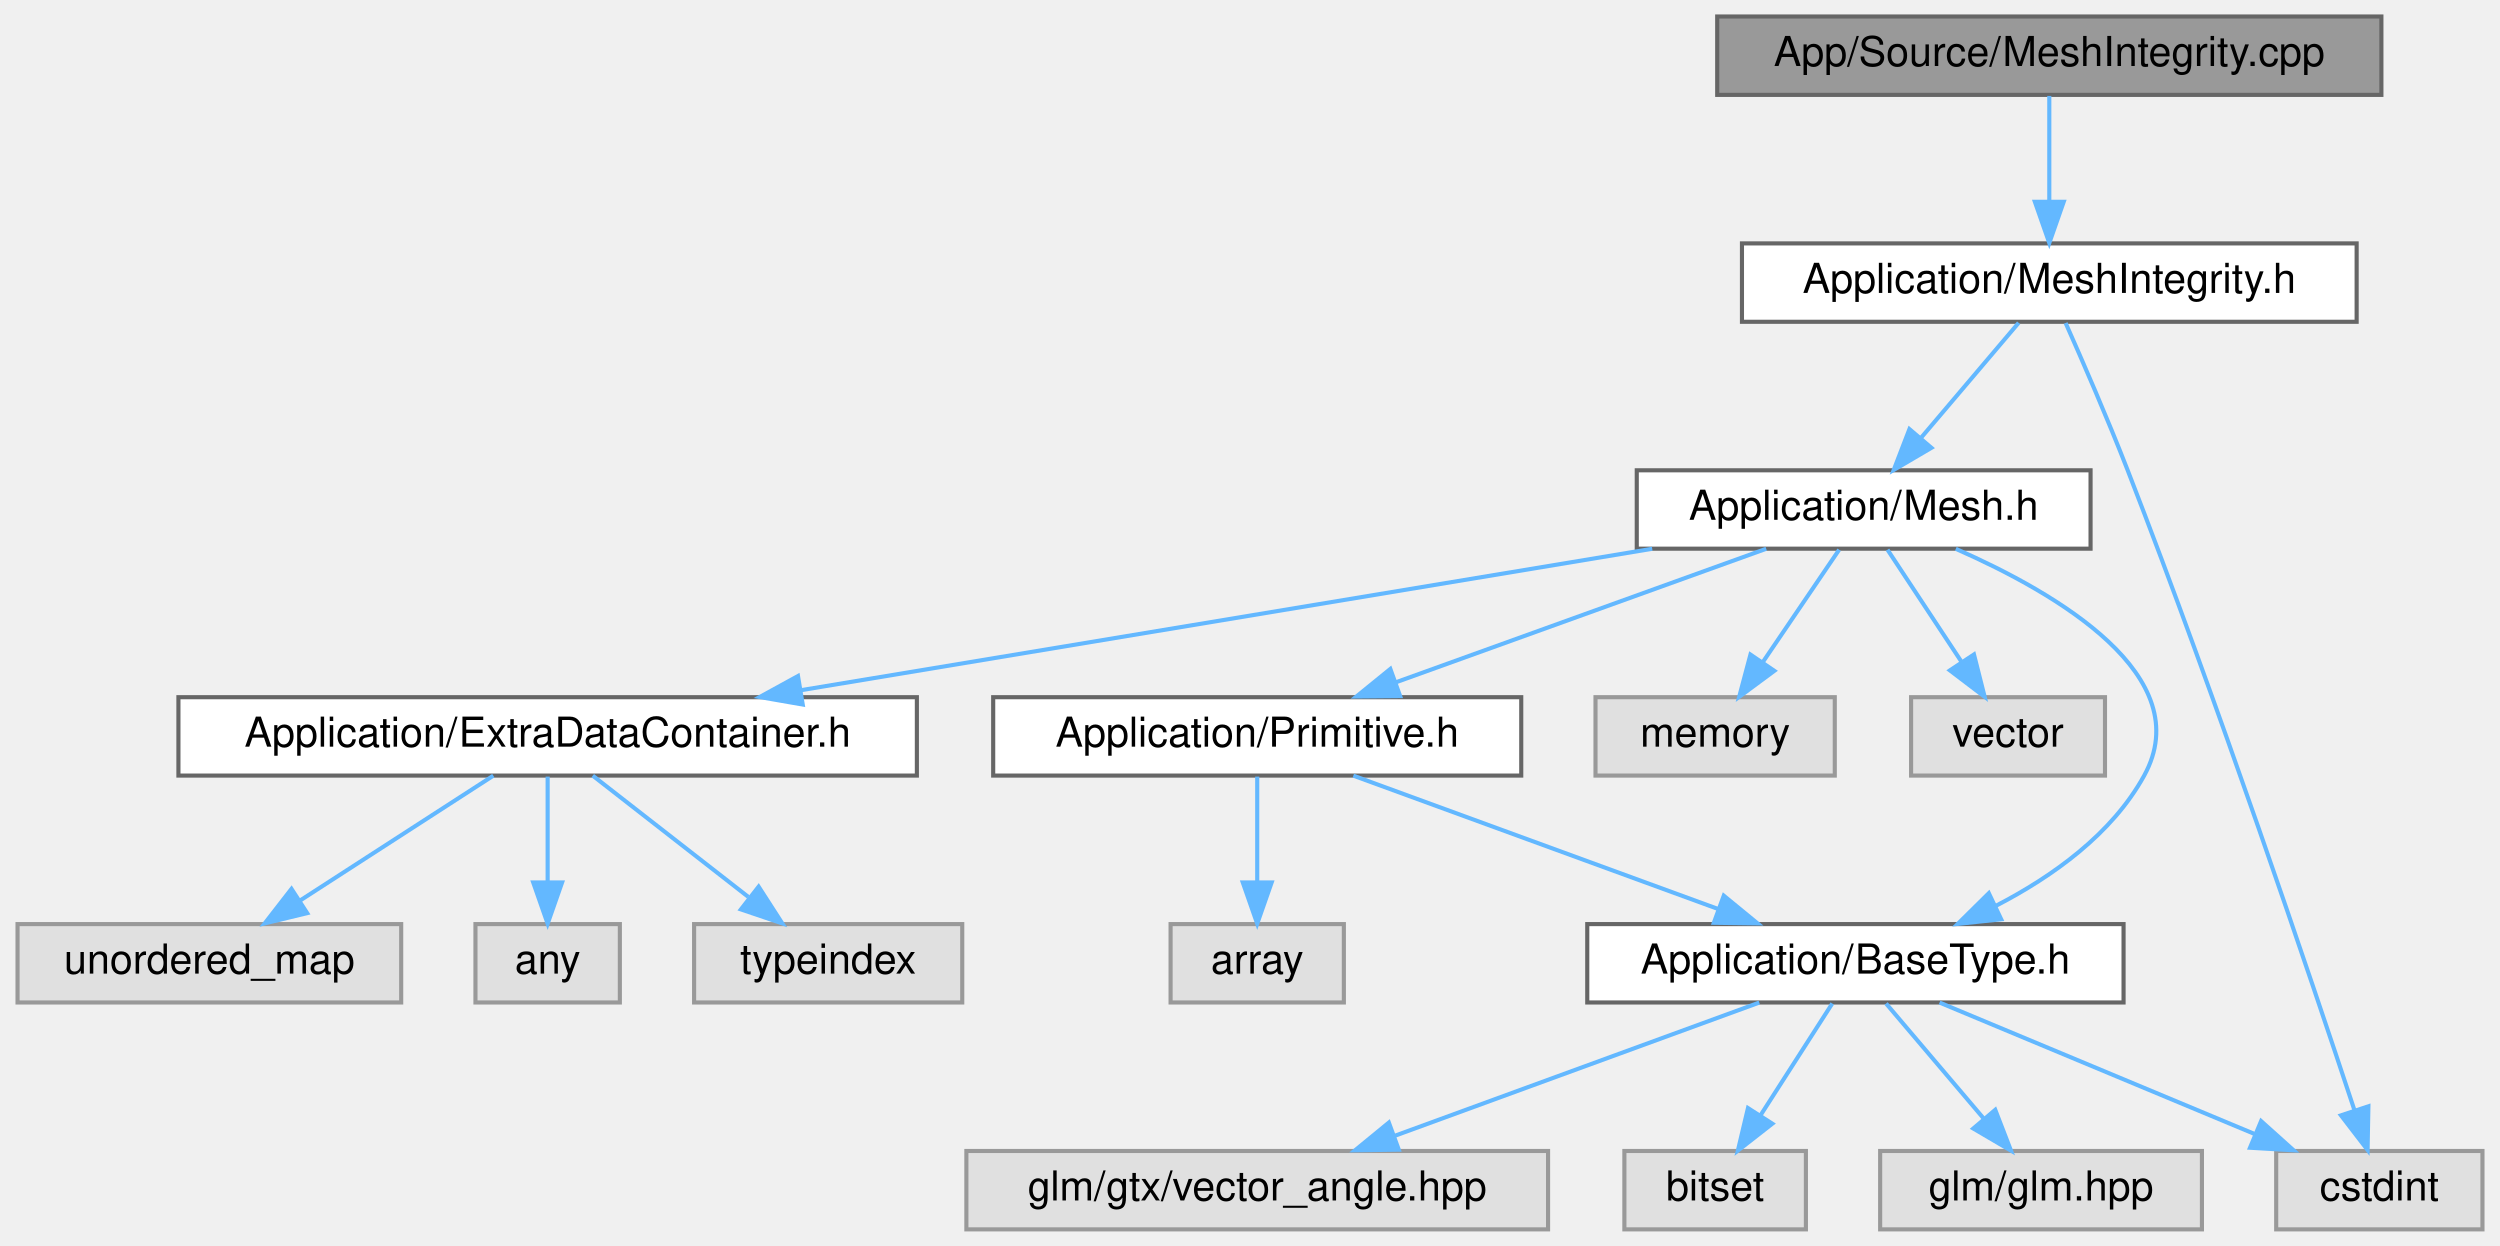
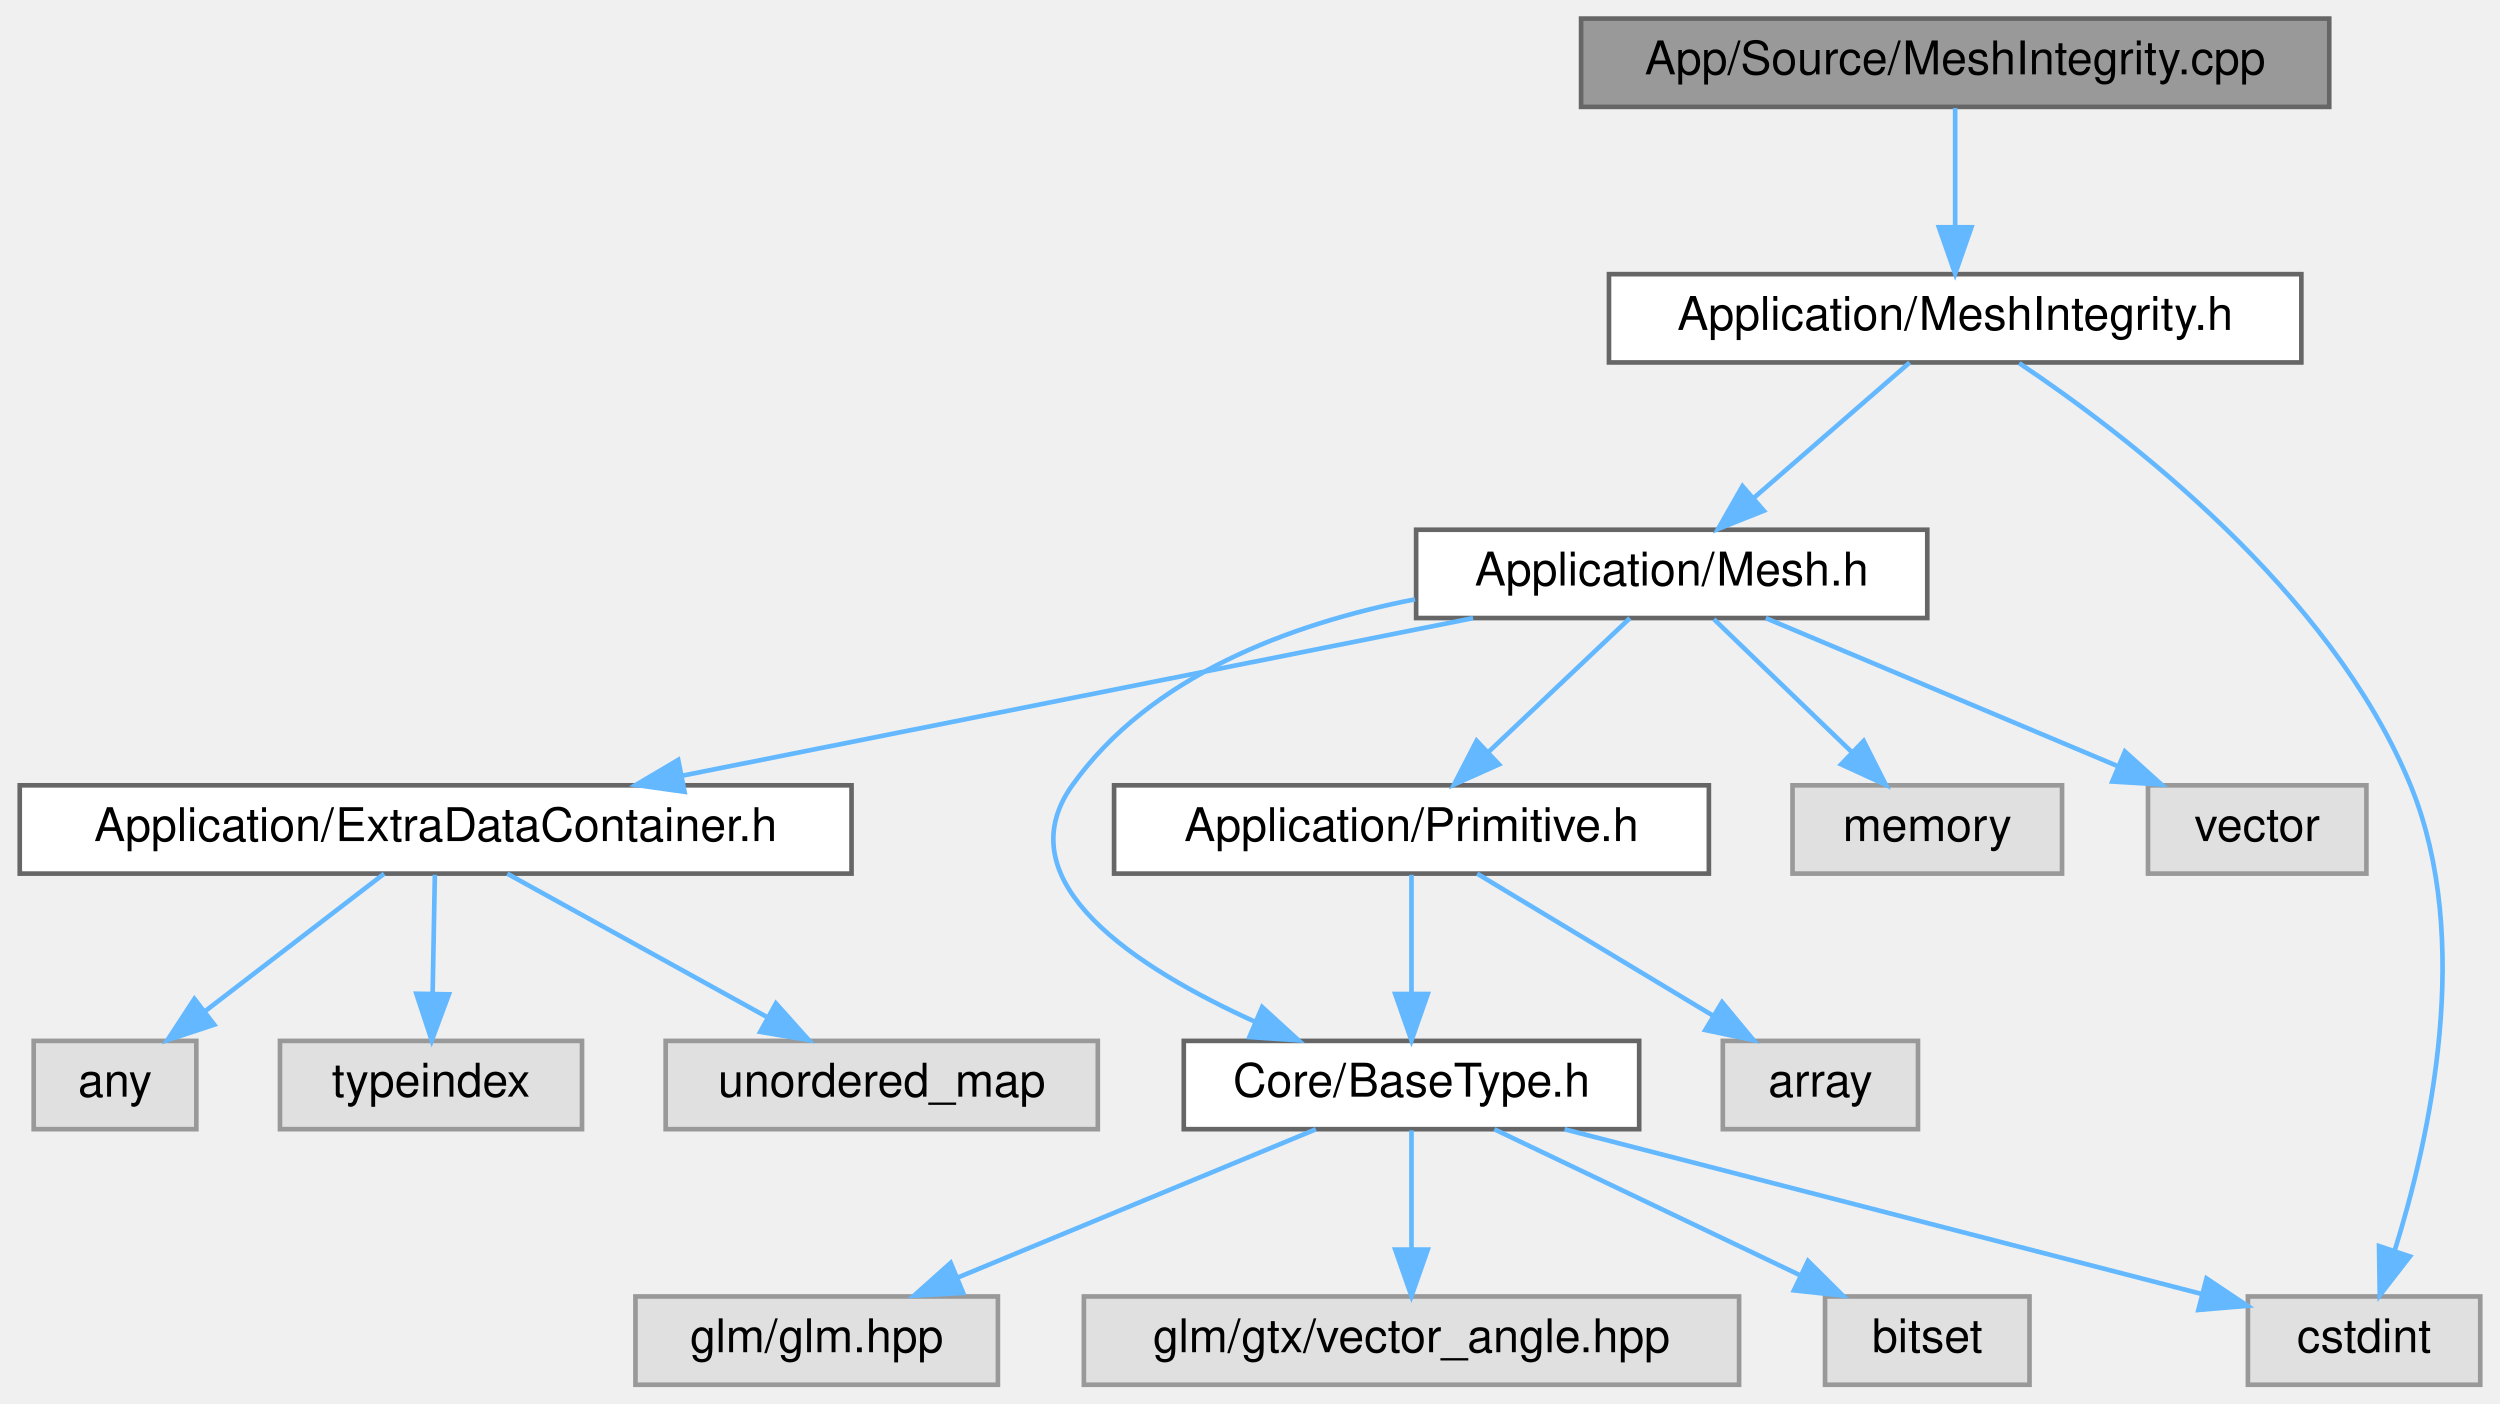
- <svg xmlns="http://www.w3.org/2000/svg" xmlns:xlink="http://www.w3.org/1999/xlink" width="606pt" height="302pt" viewBox="0.00 0.00 605.50 302.00">
+ <svg xmlns="http://www.w3.org/2000/svg" xmlns:xlink="http://www.w3.org/1999/xlink" width="538pt" height="302pt" viewBox="0.00 0.00 537.50 302.00">
  <g id="graph0" class="graph" transform="scale(1 1) rotate(0) translate(4 298)">
    <g id="Node000001" class="node">
      <g id="a_Node000001">
        <a xlink:title=" ">
-           <polygon fill="#999999" stroke="#666666" points="573,-294 412,-294 412,-275 573,-275 573,-294" />
-           <text text-anchor="middle" x="492.5" y="-282" font-family="Helvetica,sans-Serif" font-size="10.00">App/Source/MeshIntegrity.cpp</text>
+           <polygon fill="#999999" stroke="#666666" points="497,-294 336,-294 336,-275 497,-275 497,-294" />
+           <text text-anchor="middle" x="416.5" y="-282" font-family="Helvetica,sans-Serif" font-size="10.00">App/Source/MeshIntegrity.cpp</text>
        </a>
      </g>
    </g>
    <g id="Node000002" class="node">
      <g id="a_Node000002">
        <a xlink:href="MeshIntegrity_8h.html" target="_top" xlink:title=" ">
-           <polygon fill="white" stroke="#666666" points="567,-239 418,-239 418,-220 567,-220 567,-239" />
-           <text text-anchor="middle" x="492.5" y="-227" font-family="Helvetica,sans-Serif" font-size="10.00">Application/MeshIntegrity.h</text>
+           <polygon fill="white" stroke="#666666" points="491,-239 342,-239 342,-220 491,-220 491,-239" />
+           <text text-anchor="middle" x="416.5" y="-227" font-family="Helvetica,sans-Serif" font-size="10.00">Application/MeshIntegrity.h</text>
        </a>
      </g>
    </g>
    <g id="edge1_Node000001_Node000002" class="edge">
      <g id="a_edge1_Node000001_Node000002">
        <a xlink:title=" ">
-           <path fill="none" stroke="#63b8ff" d="M492.5,-274.75C492.5,-267.8 492.5,-257.85 492.5,-249.13" />
-           <polygon fill="#63b8ff" stroke="#63b8ff" points="496,-249.09 492.5,-239.09 489,-249.09 496,-249.09" />
+           <path fill="none" stroke="#63b8ff" d="M416.5,-274.75C416.5,-267.8 416.5,-257.85 416.5,-249.13" />
+           <polygon fill="#63b8ff" stroke="#63b8ff" points="420,-249.09 416.5,-239.09 413,-249.09 420,-249.09" />
        </a>
      </g>
    </g>
    <g id="Node000003" class="node">
      <g id="a_Node000003">
        <a xlink:href="Mesh_8h.html" target="_top" xlink:title=" ">
-           <polygon fill="white" stroke="#666666" points="502.5,-184 392.5,-184 392.5,-165 502.5,-165 502.5,-184" />
-           <text text-anchor="middle" x="447.5" y="-172" font-family="Helvetica,sans-Serif" font-size="10.00">Application/Mesh.h</text>
+           <polygon fill="white" stroke="#666666" points="410.5,-184 300.5,-184 300.5,-165 410.5,-165 410.5,-184" />
+           <text text-anchor="middle" x="355.5" y="-172" font-family="Helvetica,sans-Serif" font-size="10.00">Application/Mesh.h</text>
        </a>
      </g>
    </g>
    <g id="edge2_Node000002_Node000003" class="edge">
      <g id="a_edge2_Node000002_Node000003">
        <a xlink:title=" ">
-           <path fill="none" stroke="#63b8ff" d="M485.07,-219.75C478.65,-212.18 469.19,-201.05 461.38,-191.84" />
-           <polygon fill="#63b8ff" stroke="#63b8ff" points="463.93,-189.45 454.79,-184.09 458.6,-193.98 463.93,-189.45" />
+           <path fill="none" stroke="#63b8ff" d="M406.7,-219.98C397.68,-212.15 384.09,-200.34 373.18,-190.86" />
+           <polygon fill="#63b8ff" stroke="#63b8ff" points="375.32,-188.09 365.48,-184.17 370.73,-193.37 375.32,-188.09" />
+         </a>
+       </g>
+     </g>
+     <g id="Node000013" class="node">
+       <g id="a_Node000013">
+         <a xlink:title=" ">
+           <polygon fill="#e0e0e0" stroke="#999999" points="529.5,-19 479.5,-19 479.5,0 529.5,0 529.5,-19" />
+           <text text-anchor="middle" x="504.5" y="-7" font-family="Helvetica,sans-Serif" font-size="10.00">cstdint</text>
+         </a>
+       </g>
+     </g>
+     <g id="edge17_Node000002_Node000013" class="edge">
+       <g id="a_edge17_Node000002_Node000013">
+         <a xlink:title=" ">
+           <path fill="none" stroke="#63b8ff" d="M430.27,-219.86C452.94,-204.71 497.31,-170.95 514.5,-129 528.15,-95.7 518.57,-52.81 511.07,-28.83" />
+           <polygon fill="#63b8ff" stroke="#63b8ff" points="514.36,-27.61 507.87,-19.24 507.72,-29.84 514.36,-27.61" />
+         </a>
+       </g>
+     </g>
+     <g id="Node000004" class="node">
+       <g id="a_Node000004">
+         <a xlink:href="ExtraDataContainer_8h.html" target="_top" xlink:title=" ">
+           <polygon fill="white" stroke="#666666" points="179,-129 0,-129 0,-110 179,-110 179,-129" />
+           <text text-anchor="middle" x="89.5" y="-117" font-family="Helvetica,sans-Serif" font-size="10.00">Application/ExtraDataContainer.h</text>
+         </a>
+       </g>
+     </g>
+     <g id="edge3_Node000003_Node000004" class="edge">
+       <g id="a_edge3_Node000003_Node000004">
+         <a xlink:title=" ">
+           <path fill="none" stroke="#63b8ff" d="M312.76,-164.98C266.46,-155.76 192.52,-141.03 142.54,-131.07" />
+           <polygon fill="#63b8ff" stroke="#63b8ff" points="143.06,-127.6 132.57,-129.08 141.7,-134.47 143.06,-127.6" />
        </a>
      </g>
    </g>
    <g id="Node000008" class="node">
      <g id="a_Node000008">
-         <a xlink:title=" ">
-           <polygon fill="#e0e0e0" stroke="#999999" points="597.5,-19 547.5,-19 547.5,0 597.5,0 597.5,-19" />
-           <text text-anchor="middle" x="572.5" y="-7" font-family="Helvetica,sans-Serif" font-size="10.00">cstdint</text>
-         </a>
-       </g>
-     </g>
-     <g id="edge17_Node000002_Node000008" class="edge">
-       <g id="a_edge17_Node000002_Node000008">
-         <a xlink:title=" ">
-           <path fill="none" stroke="#63b8ff" d="M496.46,-219.7C500.43,-210.78 506.63,-196.53 511.5,-184 533.23,-128.1 555.92,-60.81 566.45,-28.95" />
-           <polygon fill="#63b8ff" stroke="#63b8ff" points="569.85,-29.83 569.65,-19.24 563.2,-27.64 569.85,-29.83" />
-         </a>
-       </g>
-     </g>
-     <g id="Node000004" class="node">
-       <g id="a_Node000004">
-         <a xlink:href="BaseType_8h.html" target="_top" xlink:title=" ">
-           <polygon fill="white" stroke="#666666" points="510.5,-74 380.5,-74 380.5,-55 510.5,-55 510.5,-74" />
-           <text text-anchor="middle" x="445.5" y="-62" font-family="Helvetica,sans-Serif" font-size="10.00">Application/BaseType.h</text>
-         </a>
-       </g>
-     </g>
-     <g id="edge3_Node000003_Node000004" class="edge">
-       <g id="a_edge3_Node000003_Node000004">
-         <a xlink:title=" ">
-           <path fill="none" stroke="#63b8ff" d="M469.84,-164.96C494.4,-154.17 528.72,-134.07 515.5,-110 507.73,-95.85 493.33,-85.56 479.61,-78.46" />
-           <polygon fill="#63b8ff" stroke="#63b8ff" points="480.84,-75.17 470.31,-74.05 477.84,-81.49 480.84,-75.17" />
+         <a xlink:href="Primitive_8h.html" target="_top" xlink:title=" ">
+           <polygon fill="white" stroke="#666666" points="363.5,-129 235.5,-129 235.5,-110 363.5,-110 363.5,-129" />
+           <text text-anchor="middle" x="299.5" y="-117" font-family="Helvetica,sans-Serif" font-size="10.00">Application/Primitive.h</text>
+         </a>
+       </g>
+     </g>
+     <g id="edge7_Node000003_Node000008" class="edge">
+       <g id="a_edge7_Node000003_Node000008">
+         <a xlink:title=" ">
+           <path fill="none" stroke="#63b8ff" d="M346.5,-164.98C338.31,-157.23 325.99,-145.58 316.03,-136.14" />
+           <polygon fill="#63b8ff" stroke="#63b8ff" points="318.33,-133.5 308.66,-129.17 313.52,-138.59 318.33,-133.5" />
        </a>
      </g>
    </g>
    <g id="Node000009" class="node">
      <g id="a_Node000009">
-         <a xlink:href="ExtraDataContainer_8h.html" target="_top" xlink:title=" ">
-           <polygon fill="white" stroke="#666666" points="218,-129 39,-129 39,-110 218,-110 218,-129" />
-           <text text-anchor="middle" x="128.5" y="-117" font-family="Helvetica,sans-Serif" font-size="10.00">Application/ExtraDataContainer.h</text>
-         </a>
-       </g>
-     </g>
-     <g id="edge8_Node000003_Node000009" class="edge">
-       <g id="a_edge8_Node000003_Node000009">
-         <a xlink:title=" ">
-           <path fill="none" stroke="#63b8ff" d="M396.25,-164.98C340.06,-155.65 249.93,-140.67 189.98,-130.71" />
-           <polygon fill="#63b8ff" stroke="#63b8ff" points="190.33,-127.22 179.89,-129.04 189.18,-134.13 190.33,-127.22" />
-         </a>
-       </g>
-     </g>
-     <g id="Node000013" class="node">
-       <g id="a_Node000013">
-         <a xlink:href="Primitive_8h.html" target="_top" xlink:title=" ">
-           <polygon fill="white" stroke="#666666" points="364.5,-129 236.5,-129 236.5,-110 364.5,-110 364.5,-129" />
-           <text text-anchor="middle" x="300.5" y="-117" font-family="Helvetica,sans-Serif" font-size="10.00">Application/Primitive.h</text>
-         </a>
-       </g>
-     </g>
-     <g id="edge12_Node000003_Node000013" class="edge">
-       <g id="a_edge12_Node000003_Node000013">
-         <a xlink:title=" ">
-           <path fill="none" stroke="#63b8ff" d="M423.88,-164.98C399.6,-156.23 361.55,-142.51 334.13,-132.62" />
-           <polygon fill="#63b8ff" stroke="#63b8ff" points="335.14,-129.27 324.55,-129.17 332.77,-135.85 335.14,-129.27" />
+         <a xlink:href="BaseType_8h.html" target="_top" xlink:title=" ">
+           <polygon fill="white" stroke="#666666" points="348.5,-74 250.5,-74 250.5,-55 348.5,-55 348.5,-74" />
+           <text text-anchor="middle" x="299.5" y="-62" font-family="Helvetica,sans-Serif" font-size="10.00">Core/BaseType.h</text>
+         </a>
+       </g>
+     </g>
+     <g id="edge14_Node000003_Node000009" class="edge">
+       <g id="a_edge14_Node000003_Node000009">
+         <a xlink:title=" ">
+           <path fill="none" stroke="#63b8ff" d="M300.26,-169.03C273.36,-163.74 243.28,-152.54 226.5,-129 211.65,-108.17 240.31,-89.65 265.96,-78.06" />
+           <polygon fill="#63b8ff" stroke="#63b8ff" points="267.37,-81.27 275.19,-74.12 264.62,-74.83 267.37,-81.27" />
        </a>
      </g>
    </g>
    <g id="Node000015" class="node">
      <g id="a_Node000015">
        <a xlink:title=" ">
-           <polygon fill="#e0e0e0" stroke="#999999" points="440.5,-129 382.5,-129 382.5,-110 440.5,-110 440.5,-129" />
-           <text text-anchor="middle" x="411.5" y="-117" font-family="Helvetica,sans-Serif" font-size="10.00">memory</text>
+           <polygon fill="#e0e0e0" stroke="#999999" points="439.5,-129 381.5,-129 381.5,-110 439.5,-110 439.5,-129" />
+           <text text-anchor="middle" x="410.5" y="-117" font-family="Helvetica,sans-Serif" font-size="10.00">memory</text>
        </a>
      </g>
    </g>
    <g id="edge15_Node000003_Node000015" class="edge">
      <g id="a_edge15_Node000003_Node000015">
        <a xlink:title=" ">
-           <path fill="none" stroke="#63b8ff" d="M441.56,-164.75C436.52,-157.34 429.16,-146.5 422.99,-137.41" />
-           <polygon fill="#63b8ff" stroke="#63b8ff" points="425.85,-135.39 417.33,-129.09 420.06,-139.33 425.85,-135.39" />
+           <path fill="none" stroke="#63b8ff" d="M364.58,-164.75C372.59,-157.03 384.46,-145.6 394.12,-136.28" />
+           <polygon fill="#63b8ff" stroke="#63b8ff" points="396.81,-138.55 401.59,-129.09 391.96,-133.51 396.81,-138.55" />
        </a>
      </g>
    </g>
    <g id="Node000016" class="node">
      <g id="a_Node000016">
        <a xlink:title=" ">
-           <polygon fill="#e0e0e0" stroke="#999999" points="506,-129 459,-129 459,-110 506,-110 506,-129" />
-           <text text-anchor="middle" x="482.5" y="-117" font-family="Helvetica,sans-Serif" font-size="10.00">vector</text>
+           <polygon fill="#e0e0e0" stroke="#999999" points="505,-129 458,-129 458,-110 505,-110 505,-129" />
+           <text text-anchor="middle" x="481.5" y="-117" font-family="Helvetica,sans-Serif" font-size="10.00">vector</text>
        </a>
      </g>
    </g>
    <g id="edge16_Node000003_Node000016" class="edge">
      <g id="a_edge16_Node000003_Node000016">
        <a xlink:title=" ">
-           <path fill="none" stroke="#63b8ff" d="M453.28,-164.75C458.12,-157.42 465.18,-146.73 471.14,-137.7" />
-           <polygon fill="#63b8ff" stroke="#63b8ff" points="474.24,-139.36 476.83,-129.09 468.4,-135.5 474.24,-139.36" />
+           <path fill="none" stroke="#63b8ff" d="M375.74,-164.98C396.2,-156.38 428.03,-142.99 451.43,-133.15" />
+           <polygon fill="#63b8ff" stroke="#63b8ff" points="453.03,-136.27 460.89,-129.17 450.31,-129.82 453.03,-136.27" />
        </a>
      </g>
    </g>
    <g id="Node000005" class="node">
      <g id="a_Node000005">
        <a xlink:title=" ">
-           <polygon fill="#e0e0e0" stroke="#999999" points="529.5,-19 451.5,-19 451.5,0 529.5,0 529.5,-19" />
-           <text text-anchor="middle" x="490.5" y="-7" font-family="Helvetica,sans-Serif" font-size="10.00">glm/glm.hpp</text>
+           <polygon fill="#e0e0e0" stroke="#999999" points="38,-74 3,-74 3,-55 38,-55 38,-74" />
+           <text text-anchor="middle" x="20.5" y="-62" font-family="Helvetica,sans-Serif" font-size="10.00">any</text>
        </a>
      </g>
    </g>
    <g id="edge4_Node000004_Node000005" class="edge">
      <g id="a_edge4_Node000004_Node000005">
        <a xlink:title=" ">
-           <path fill="none" stroke="#63b8ff" d="M452.93,-54.75C459.35,-47.18 468.81,-36.05 476.62,-26.84" />
-           <polygon fill="#63b8ff" stroke="#63b8ff" points="479.4,-28.98 483.21,-19.09 474.07,-24.45 479.4,-28.98" />
+           <path fill="none" stroke="#63b8ff" d="M78.41,-109.98C68.01,-102 52.24,-89.88 39.78,-80.31" />
+           <polygon fill="#63b8ff" stroke="#63b8ff" points="41.85,-77.49 31.79,-74.17 37.59,-83.04 41.85,-77.49" />
        </a>
      </g>
    </g>
    <g id="Node000006" class="node">
      <g id="a_Node000006">
        <a xlink:title=" ">
-           <polygon fill="#e0e0e0" stroke="#999999" points="371,-19 230,-19 230,0 371,0 371,-19" />
-           <text text-anchor="middle" x="300.5" y="-7" font-family="Helvetica,sans-Serif" font-size="10.00">glm/gtx/vector_angle.hpp</text>
+           <polygon fill="#e0e0e0" stroke="#999999" points="121,-74 56,-74 56,-55 121,-55 121,-74" />
+           <text text-anchor="middle" x="88.5" y="-62" font-family="Helvetica,sans-Serif" font-size="10.00">typeindex</text>
        </a>
      </g>
    </g>
    <g id="edge5_Node000004_Node000006" class="edge">
      <g id="a_edge5_Node000004_Node000006">
        <a xlink:title=" ">
-           <path fill="none" stroke="#63b8ff" d="M422.2,-54.98C398.25,-46.23 360.72,-32.51 333.67,-22.62" />
-           <polygon fill="#63b8ff" stroke="#63b8ff" points="334.81,-19.32 324.22,-19.17 332.41,-25.89 334.81,-19.32" />
+           <path fill="none" stroke="#63b8ff" d="M89.33,-109.75C89.2,-102.8 89.02,-92.85 88.85,-84.13" />
+           <polygon fill="#63b8ff" stroke="#63b8ff" points="92.35,-84.02 88.66,-74.09 85.35,-84.15 92.35,-84.02" />
        </a>
      </g>
    </g>
    <g id="Node000007" class="node">
      <g id="a_Node000007">
        <a xlink:title=" ">
-           <polygon fill="#e0e0e0" stroke="#999999" points="433.5,-19 389.5,-19 389.5,0 433.5,0 433.5,-19" />
-           <text text-anchor="middle" x="411.5" y="-7" font-family="Helvetica,sans-Serif" font-size="10.00">bitset</text>
+           <polygon fill="#e0e0e0" stroke="#999999" points="232,-74 139,-74 139,-55 232,-55 232,-74" />
+           <text text-anchor="middle" x="185.5" y="-62" font-family="Helvetica,sans-Serif" font-size="10.00">unordered_map</text>
        </a>
      </g>
    </g>
    <g id="edge6_Node000004_Node000007" class="edge">
      <g id="a_edge6_Node000004_Node000007">
        <a xlink:title=" ">
-           <path fill="none" stroke="#63b8ff" d="M439.89,-54.75C435.18,-47.42 428.33,-36.73 422.53,-27.7" />
-           <polygon fill="#63b8ff" stroke="#63b8ff" points="425.36,-25.62 417.01,-19.09 419.46,-29.4 425.36,-25.62" />
-         </a>
-       </g>
-     </g>
-     <g id="edge7_Node000004_Node000008" class="edge">
-       <g id="a_edge7_Node000004_Node000008">
-         <a xlink:title=" ">
-           <path fill="none" stroke="#63b8ff" d="M465.9,-54.98C486.52,-46.38 518.61,-32.99 542.19,-23.15" />
-           <polygon fill="#63b8ff" stroke="#63b8ff" points="543.84,-26.25 551.72,-19.17 541.15,-19.79 543.84,-26.25" />
+           <path fill="none" stroke="#63b8ff" d="M104.92,-109.98C119.95,-101.69 143.04,-88.94 160.66,-79.22" />
+           <polygon fill="#63b8ff" stroke="#63b8ff" points="162.73,-82.07 169.8,-74.17 159.35,-75.94 162.73,-82.07" />
+         </a>
+       </g>
+     </g>
+     <g id="edge8_Node000008_Node000009" class="edge">
+       <g id="a_edge8_Node000008_Node000009">
+         <a xlink:title=" ">
+           <path fill="none" stroke="#63b8ff" d="M299.5,-109.75C299.5,-102.8 299.5,-92.85 299.5,-84.13" />
+           <polygon fill="#63b8ff" stroke="#63b8ff" points="303,-84.09 299.5,-74.09 296,-84.09 303,-84.09" />
+         </a>
+       </g>
+     </g>
+     <g id="Node000014" class="node">
+       <g id="a_Node000014">
+         <a xlink:title=" ">
+           <polygon fill="#e0e0e0" stroke="#999999" points="408.5,-74 366.5,-74 366.5,-55 408.5,-55 408.5,-74" />
+           <text text-anchor="middle" x="387.5" y="-62" font-family="Helvetica,sans-Serif" font-size="10.00">array</text>
+         </a>
+       </g>
+     </g>
+     <g id="edge13_Node000008_Node000014" class="edge">
+       <g id="a_edge13_Node000008_Node000014">
+         <a xlink:title=" ">
+           <path fill="none" stroke="#63b8ff" d="M313.64,-109.98C327.29,-101.77 348.19,-89.18 364.28,-79.49" />
+           <polygon fill="#63b8ff" stroke="#63b8ff" points="366.34,-82.33 373.1,-74.17 362.73,-76.33 366.34,-82.33" />
        </a>
      </g>
    </g>
    <g id="Node000010" class="node">
      <g id="a_Node000010">
        <a xlink:title=" ">
-           <polygon fill="#e0e0e0" stroke="#999999" points="146,-74 111,-74 111,-55 146,-55 146,-74" />
-           <text text-anchor="middle" x="128.5" y="-62" font-family="Helvetica,sans-Serif" font-size="10.00">any</text>
+           <polygon fill="#e0e0e0" stroke="#999999" points="210.5,-19 132.5,-19 132.5,0 210.5,0 210.5,-19" />
+           <text text-anchor="middle" x="171.5" y="-7" font-family="Helvetica,sans-Serif" font-size="10.00">glm/glm.hpp</text>
        </a>
      </g>
    </g>
    <g id="edge9_Node000009_Node000010" class="edge">
      <g id="a_edge9_Node000009_Node000010">
        <a xlink:title=" ">
-           <path fill="none" stroke="#63b8ff" d="M128.5,-109.75C128.5,-102.8 128.5,-92.85 128.5,-84.13" />
-           <polygon fill="#63b8ff" stroke="#63b8ff" points="132,-84.09 128.5,-74.09 125,-84.09 132,-84.09" />
+           <path fill="none" stroke="#63b8ff" d="M278.93,-54.98C258.07,-46.34 225.53,-32.87 201.73,-23.02" />
+           <polygon fill="#63b8ff" stroke="#63b8ff" points="203.02,-19.76 192.44,-19.17 200.34,-26.23 203.02,-19.76" />
        </a>
      </g>
    </g>
    <g id="Node000011" class="node">
      <g id="a_Node000011">
        <a xlink:title=" ">
-           <polygon fill="#e0e0e0" stroke="#999999" points="229,-74 164,-74 164,-55 229,-55 229,-74" />
-           <text text-anchor="middle" x="196.5" y="-62" font-family="Helvetica,sans-Serif" font-size="10.00">typeindex</text>
+           <polygon fill="#e0e0e0" stroke="#999999" points="370,-19 229,-19 229,0 370,0 370,-19" />
+           <text text-anchor="middle" x="299.5" y="-7" font-family="Helvetica,sans-Serif" font-size="10.00">glm/gtx/vector_angle.hpp</text>
        </a>
      </g>
    </g>
    <g id="edge10_Node000009_Node000011" class="edge">
      <g id="a_edge10_Node000009_Node000011">
        <a xlink:title=" ">
-           <path fill="none" stroke="#63b8ff" d="M139.43,-109.98C149.58,-102.07 164.92,-90.11 177.15,-80.58" />
-           <polygon fill="#63b8ff" stroke="#63b8ff" points="179.64,-83.08 185.38,-74.17 175.34,-77.56 179.64,-83.08" />
+           <path fill="none" stroke="#63b8ff" d="M299.5,-54.75C299.5,-47.8 299.5,-37.85 299.5,-29.13" />
+           <polygon fill="#63b8ff" stroke="#63b8ff" points="303,-29.09 299.5,-19.09 296,-29.09 303,-29.09" />
        </a>
      </g>
    </g>
    <g id="Node000012" class="node">
      <g id="a_Node000012">
        <a xlink:title=" ">
-           <polygon fill="#e0e0e0" stroke="#999999" points="93,-74 0,-74 0,-55 93,-55 93,-74" />
-           <text text-anchor="middle" x="46.5" y="-62" font-family="Helvetica,sans-Serif" font-size="10.00">unordered_map</text>
+           <polygon fill="#e0e0e0" stroke="#999999" points="432.5,-19 388.5,-19 388.5,0 432.5,0 432.5,-19" />
+           <text text-anchor="middle" x="410.5" y="-7" font-family="Helvetica,sans-Serif" font-size="10.00">bitset</text>
        </a>
      </g>
    </g>
    <g id="edge11_Node000009_Node000012" class="edge">
      <g id="a_edge11_Node000009_Node000012">
        <a xlink:title=" ">
-           <path fill="none" stroke="#63b8ff" d="M115.33,-109.98C102.73,-101.84 83.5,-89.41 68.56,-79.76" />
-           <polygon fill="#63b8ff" stroke="#63b8ff" points="70.21,-76.66 59.91,-74.17 66.41,-82.54 70.21,-76.66" />
-         </a>
-       </g>
-     </g>
-     <g id="edge13_Node000013_Node000004" class="edge">
-       <g id="a_edge13_Node000013_Node000004">
-         <a xlink:title=" ">
-           <path fill="none" stroke="#63b8ff" d="M323.8,-109.98C347.75,-101.23 385.28,-87.51 412.33,-77.62" />
-           <polygon fill="#63b8ff" stroke="#63b8ff" points="413.59,-80.89 421.78,-74.17 411.19,-74.32 413.59,-80.89" />
-         </a>
-       </g>
-     </g>
-     <g id="Node000014" class="node">
-       <g id="a_Node000014">
-         <a xlink:title=" ">
-           <polygon fill="#e0e0e0" stroke="#999999" points="321.5,-74 279.5,-74 279.5,-55 321.5,-55 321.5,-74" />
-           <text text-anchor="middle" x="300.5" y="-62" font-family="Helvetica,sans-Serif" font-size="10.00">array</text>
-         </a>
-       </g>
-     </g>
-     <g id="edge14_Node000013_Node000014" class="edge">
-       <g id="a_edge14_Node000013_Node000014">
-         <a xlink:title=" ">
-           <path fill="none" stroke="#63b8ff" d="M300.5,-109.75C300.5,-102.8 300.5,-92.85 300.5,-84.13" />
-           <polygon fill="#63b8ff" stroke="#63b8ff" points="304,-84.09 300.5,-74.09 297,-84.09 304,-84.09" />
+           <path fill="none" stroke="#63b8ff" d="M317.33,-54.98C335.11,-46.5 362.65,-33.35 383.18,-23.54" />
+           <polygon fill="#63b8ff" stroke="#63b8ff" points="384.83,-26.64 392.34,-19.17 381.81,-20.32 384.83,-26.64" />
+         </a>
+       </g>
+     </g>
+     <g id="edge12_Node000009_Node000013" class="edge">
+       <g id="a_edge12_Node000009_Node000013">
+         <a xlink:title=" ">
+           <path fill="none" stroke="#63b8ff" d="M332.44,-54.98C370.05,-45.26 431.32,-29.42 469.69,-19.5" />
+           <polygon fill="#63b8ff" stroke="#63b8ff" points="470.59,-22.88 479.4,-16.99 468.84,-16.1 470.59,-22.88" />
        </a>
      </g>
    </g>
  </g>
</svg>
